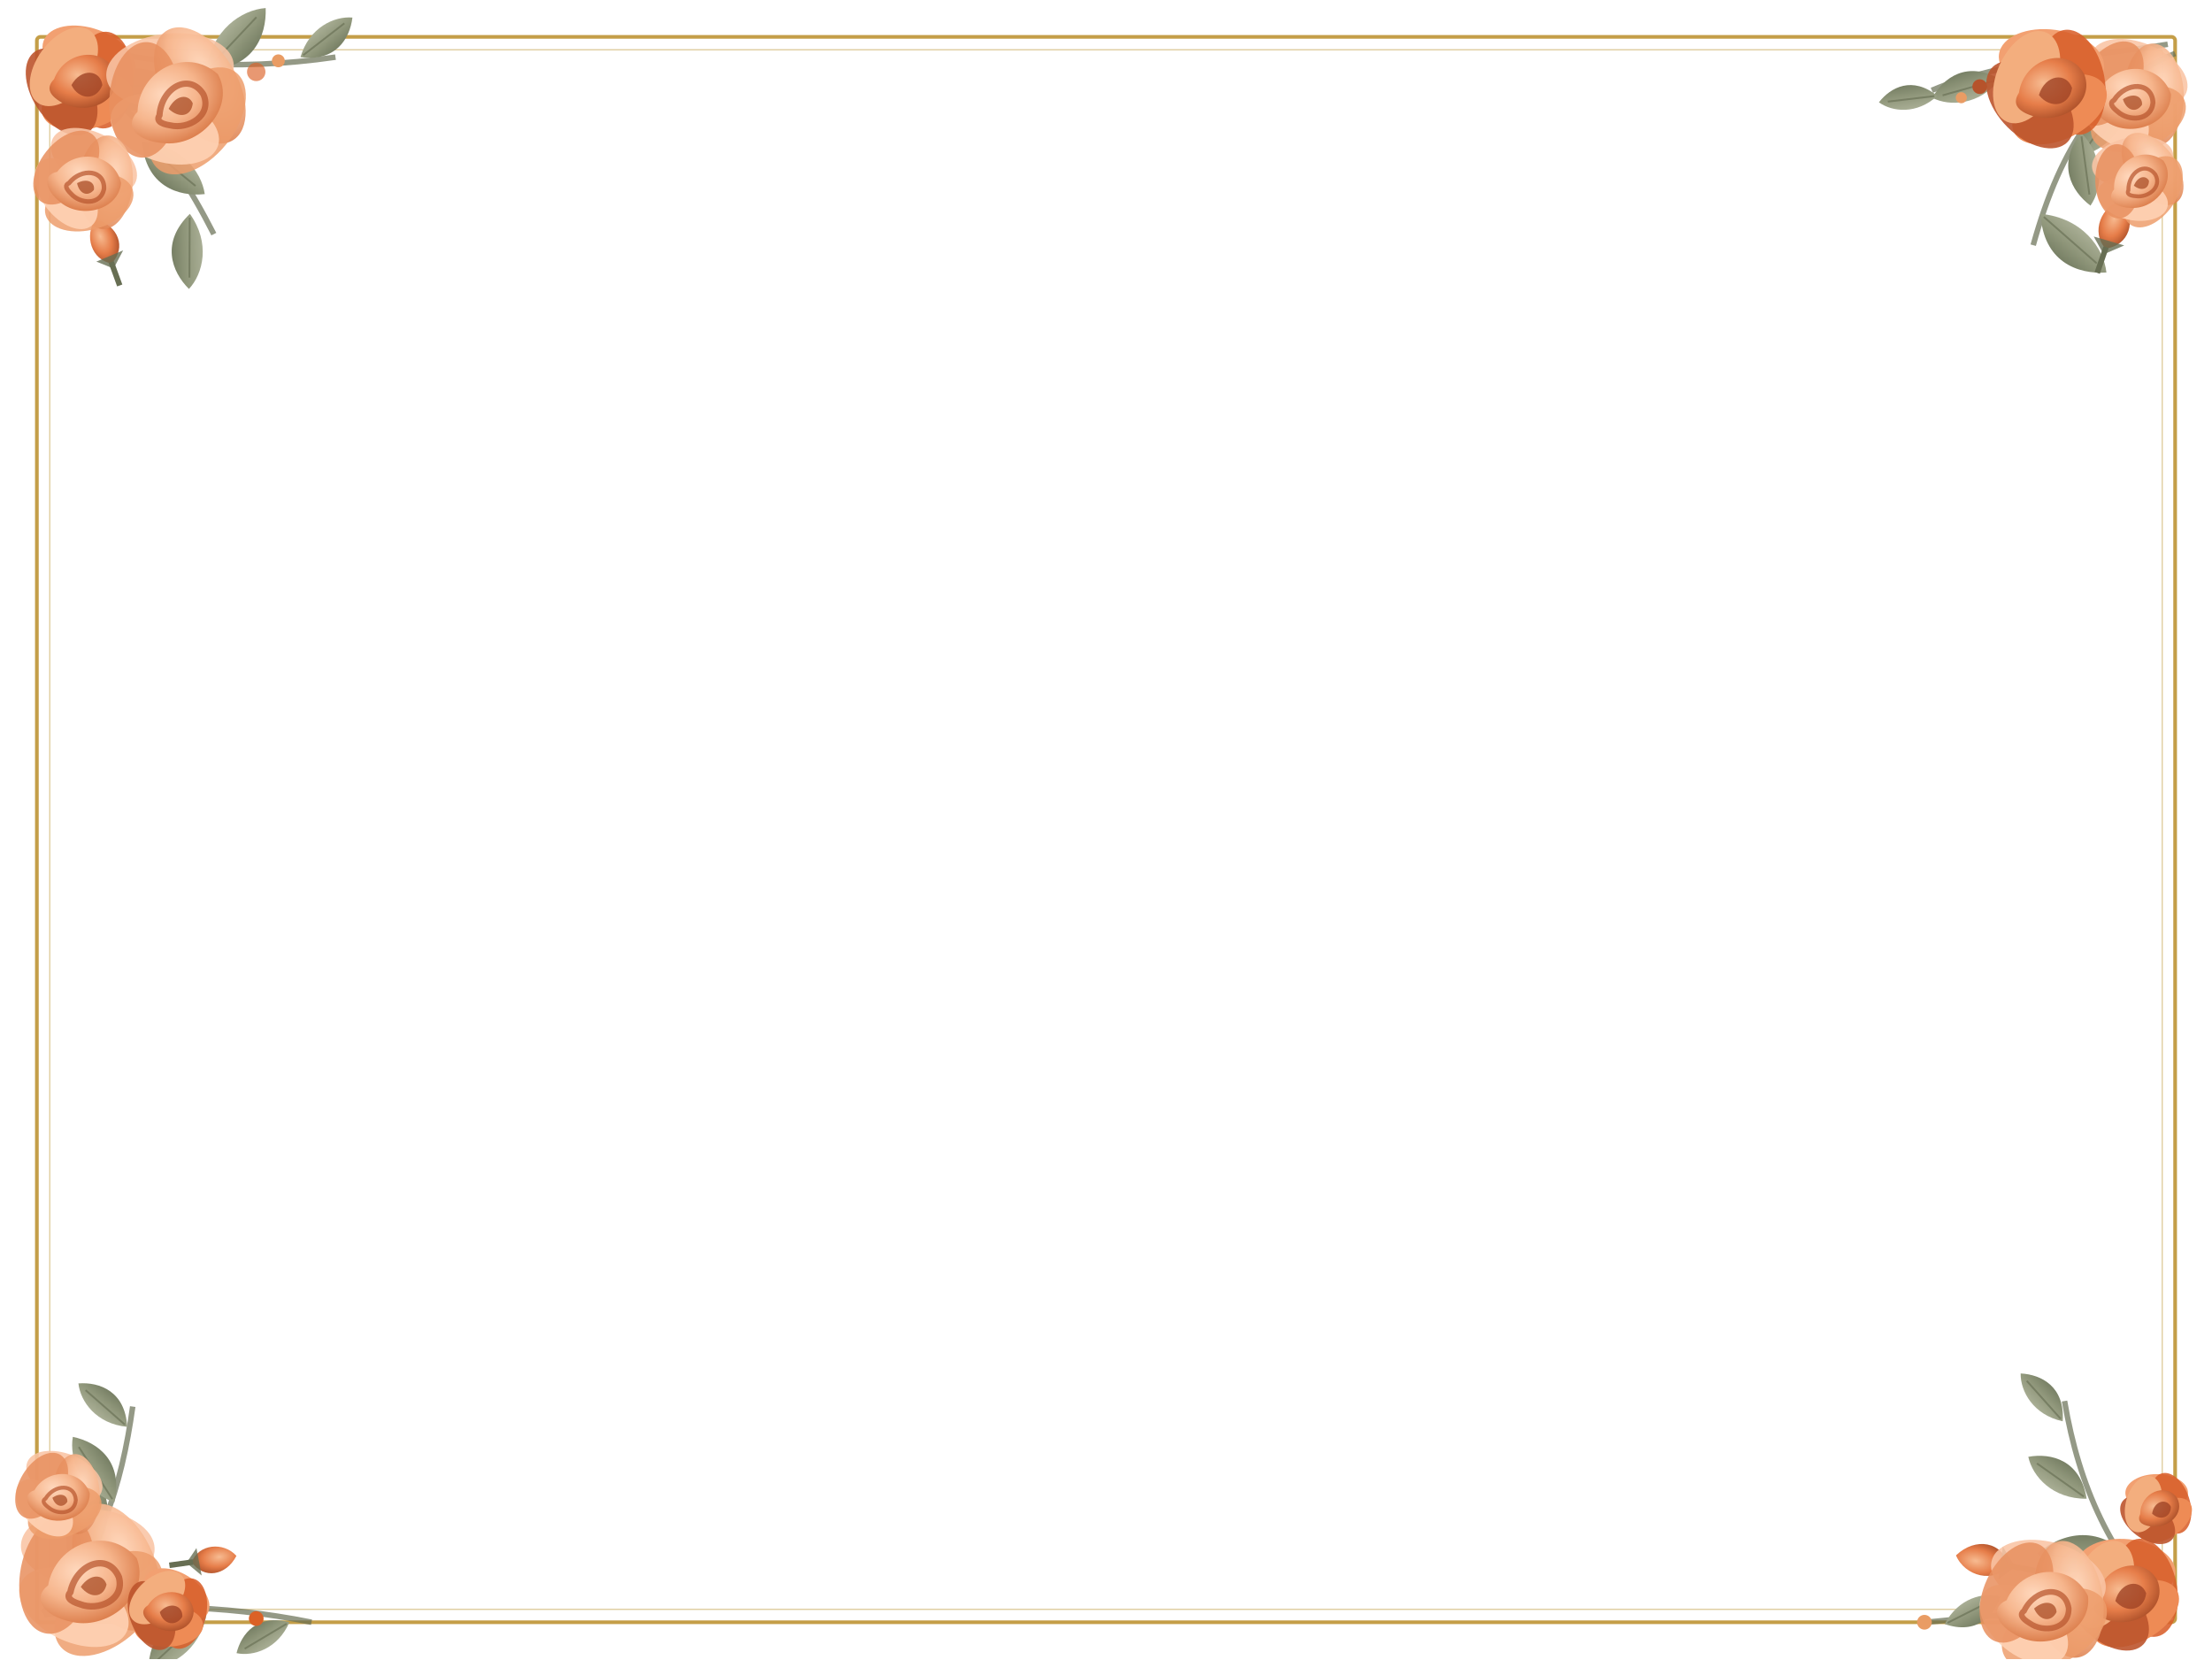
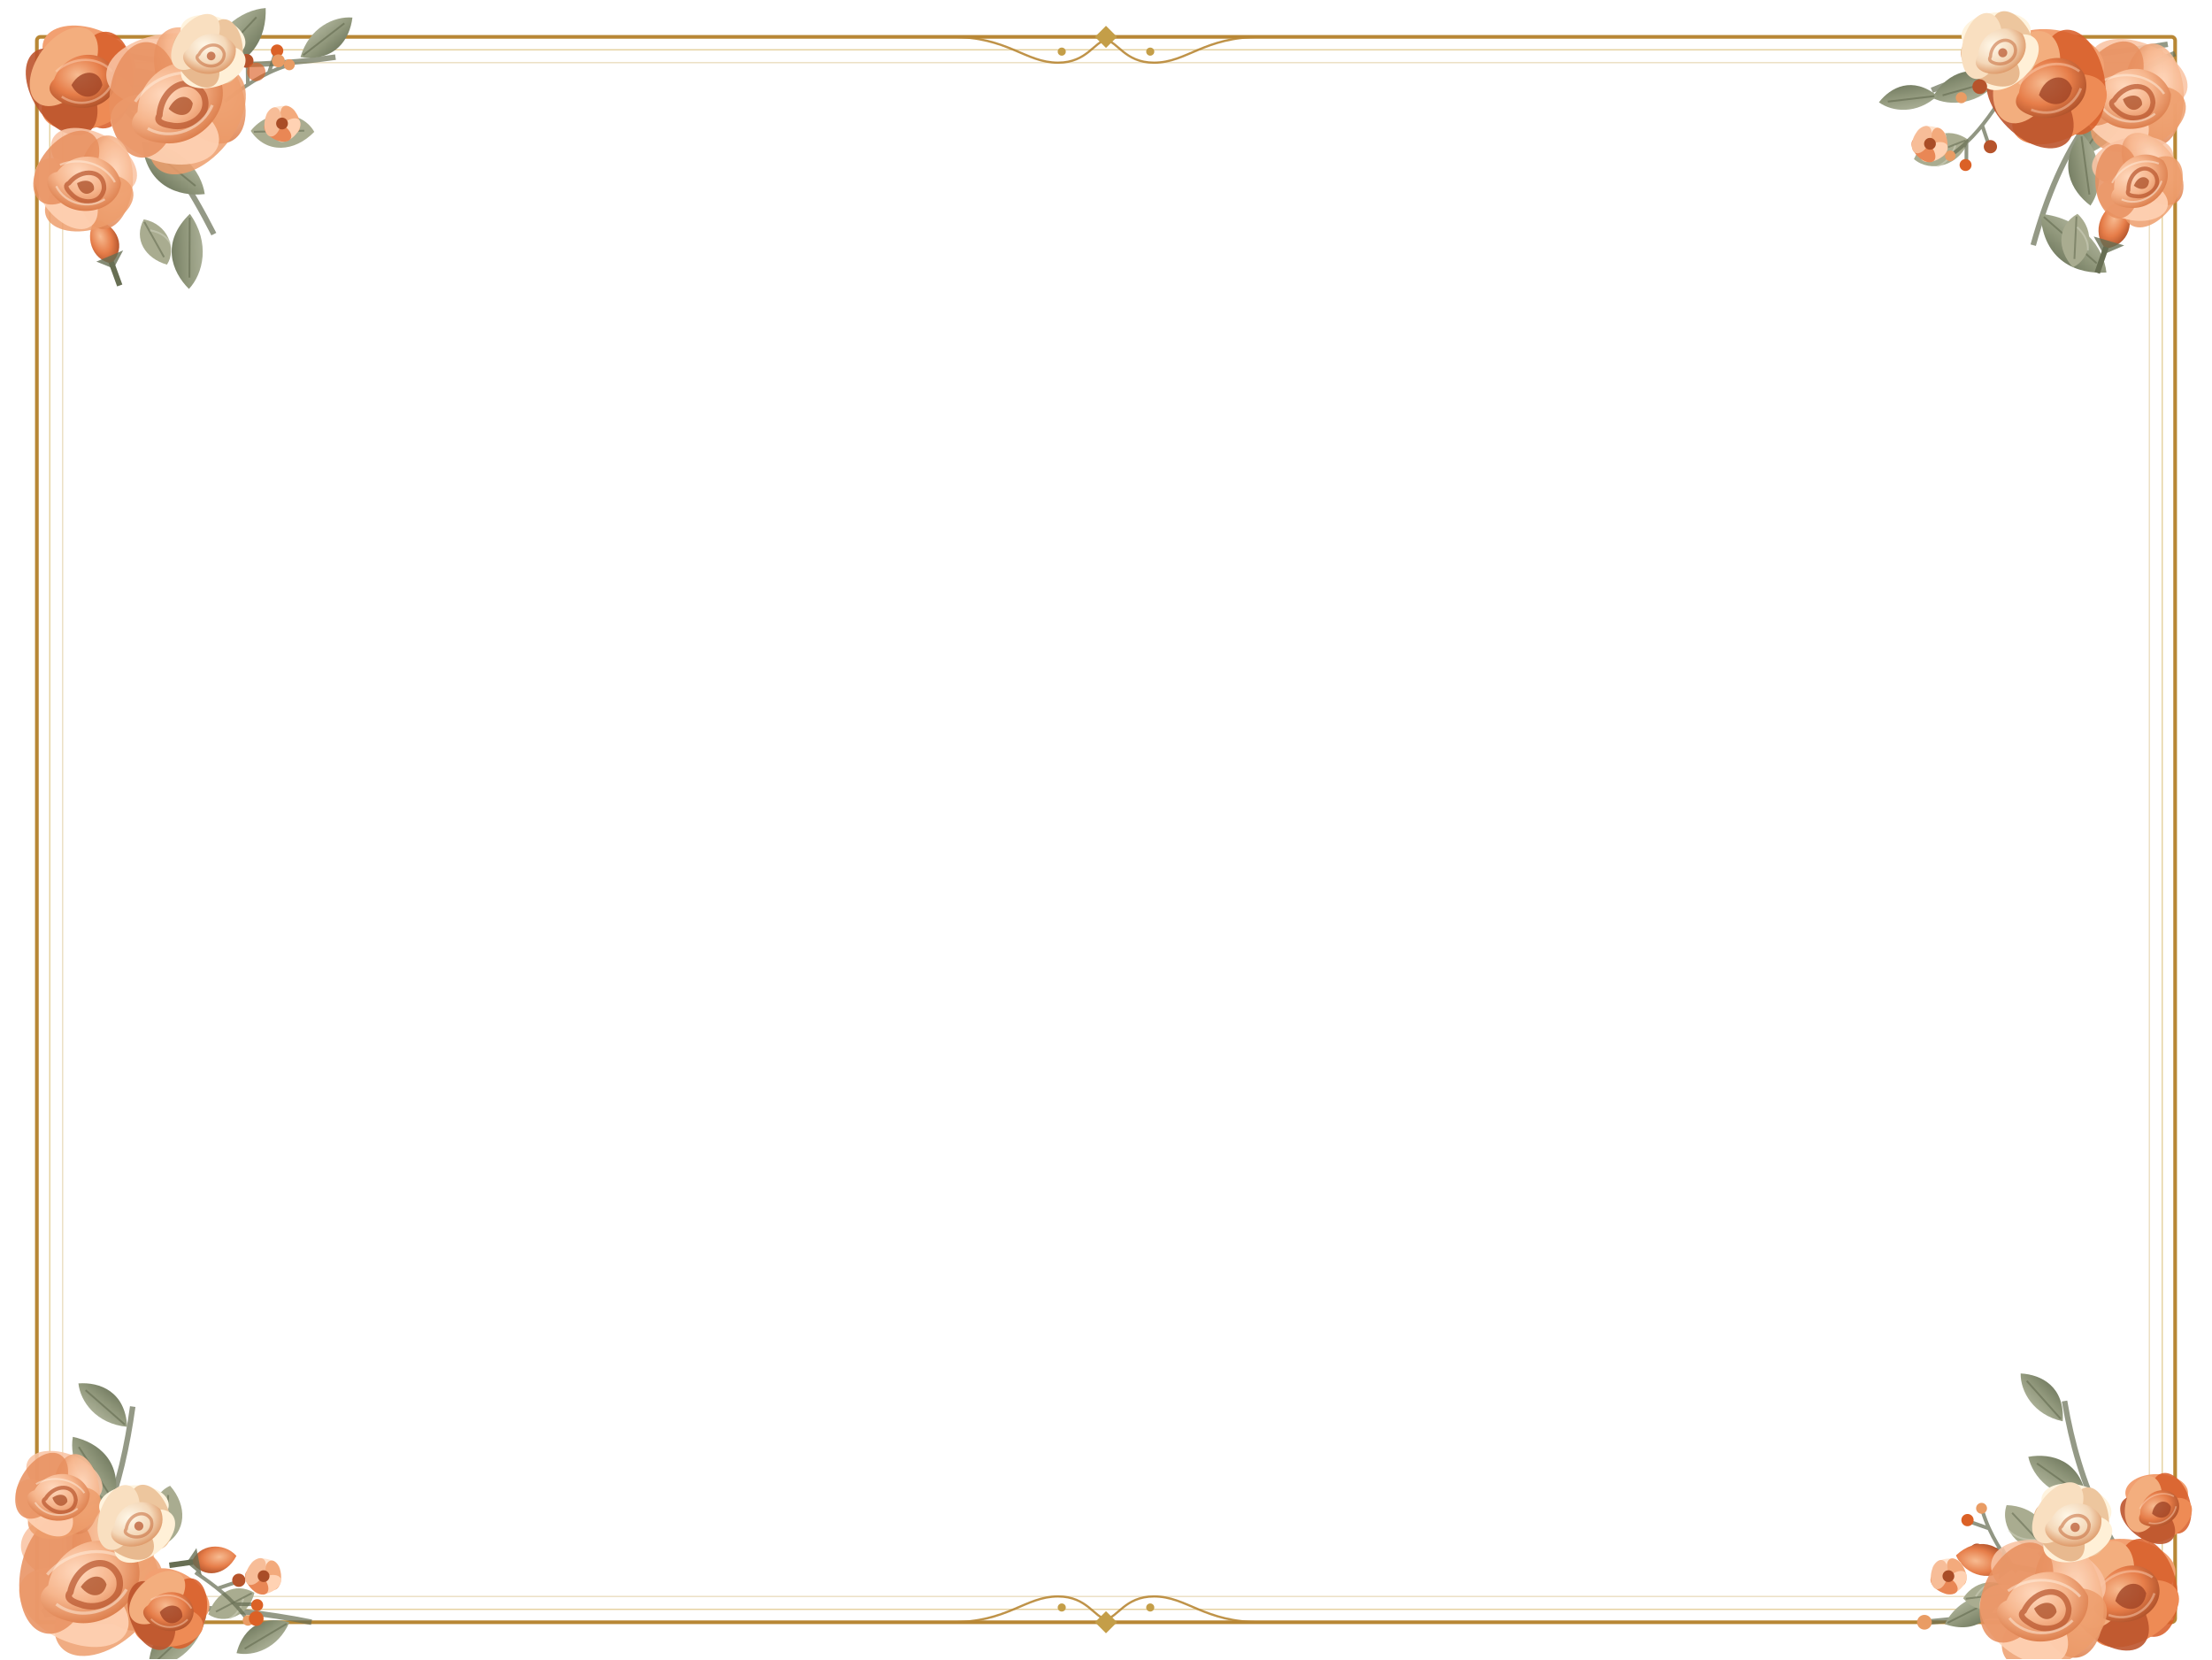
<svg xmlns="http://www.w3.org/2000/svg" viewBox="0 0 1200 900" preserveAspectRatio="none">
  <defs>
    <radialGradient id="peach" cx="38%" cy="35%" r="70%">
      <stop offset="0" stop-color="#ffd8bd" />
      <stop offset="0.52" stop-color="#f6b58c" />
      <stop offset="1" stop-color="#d97845" />
    </radialGradient>
    <radialGradient id="coral" cx="42%" cy="38%" r="68%">
      <stop offset="0" stop-color="#f7bb91" />
      <stop offset="0.55" stop-color="#e67d49" />
      <stop offset="1" stop-color="#a94d27" />
    </radialGradient>
    <linearGradient id="leaf-paint" x1="0" y1="0" x2="1" y2="1">
      <stop stop-color="#c6c9b3" />
      <stop offset="0.55" stop-color="#8f967a" />
      <stop offset="1" stop-color="#59634a" />
    </linearGradient>
+     <radialGradient id="cream" cx="38%" cy="34%" r="72%">
+       <stop offset="0" stop-color="#fff8e9" />
+       <stop offset="0.58" stop-color="#f4d8b9" />
+       <stop offset="1" stop-color="#d98c58" />
+     </radialGradient>
    <g id="leaf">
      <path d="M0 0C9-19 27-24 39-21C35-7 23 7 0 0Z" fill="url(#leaf-paint)" />
      <path d="M2-1L33-18" fill="none" stroke="#676e53" stroke-width="1" vector-effect="non-scaling-stroke" opacity=".65" />
+     </g>
+     <g id="round-leaf">
+       <path d="M0 0C7-17 27-20 37-10C29 5 13 11 0 0Z" fill="#a9ac90" />
+       <path d="M2 0L31-9" fill="none" stroke="#676e53" stroke-width="1" vector-effect="non-scaling-stroke" opacity=".6" />
+       <path d="M9-3C12-10 16-14 22-16" fill="none" stroke="#d8dac8" stroke-width="1" vector-effect="non-scaling-stroke" opacity=".45" />
    </g>
    <g id="peach-rose">
      <ellipse rx="31" ry="18" transform="rotate(7) translate(0 -15)" fill="#f9c4a4" opacity=".88" />
      <ellipse rx="31" ry="18" transform="rotate(72) translate(0 -15)" fill="url(#peach)" opacity=".9" />
      <ellipse rx="30" ry="18" transform="rotate(142) translate(0 -15)" fill="#ed9d6b" opacity=".84" />
      <ellipse rx="27" ry="16" transform="rotate(210) translate(0 -14)" fill="#ffd3b5" opacity=".88" />
      <ellipse rx="28" ry="17" transform="rotate(286) translate(0 -14)" fill="#e8905f" opacity=".86" />
      <path d="M-18 1C-13-18 12-25 24-8C29 9 9 24-8 19C-22 15-26 6-18 1Z" fill="url(#peach)" />
      <path d="M-8 5C-4-8 11-12 15 0C17 11 4 15-4 11C-9 9-10 7-8 5Z" fill="none" stroke="#b6532b" stroke-width="3" opacity=".7" />
      <path d="M-3 3C2-3 8-2 9 3C7 9 1 9-3 3Z" fill="#a94d27" opacity=".75" />
+       <path d="M-18-4C-8-14 9-16 20-7M-15 10C-5 19 11 16 18 6" fill="none" stroke="#fff0df" stroke-width="1.4" opacity=".5" />
    </g>
    <g id="coral-rose">
      <ellipse rx="25" ry="15" transform="rotate(20) translate(0 -12)" fill="#f2a071" />
      <ellipse rx="25" ry="15" transform="rotate(92) translate(0 -12)" fill="#d85f2b" opacity=".88" />
      <ellipse rx="24" ry="14" transform="rotate(165) translate(0 -12)" fill="#ee8b55" />
      <ellipse rx="25" ry="15" transform="rotate(237) translate(0 -12)" fill="#bd542c" opacity=".9" />
      <ellipse rx="23" ry="14" transform="rotate(306) translate(0 -11)" fill="#f3ae7e" />
      <path d="M-14 0C-8-16 14-17 18-2C20 12 3 19-10 12C-17 8-18 4-14 0Z" fill="url(#coral)" />
      <path d="M-5 3C0-6 10-5 11 3C8 11-1 11-5 3Z" fill="#9f4425" opacity=".8" />
+       <path d="M-13-4C-4-12 9-12 16-4M-10 9C-1 15 10 12 15 4" fill="none" stroke="#ffd8bd" stroke-width="1.2" opacity=".45" />
+     </g>
+     <g id="cream-rose">
+       <ellipse rx="27" ry="16" transform="rotate(5) translate(0 -13)" fill="#fff4df" />
+       <ellipse rx="26" ry="15" transform="rotate(77) translate(0 -13)" fill="#edc69e" />
+       <ellipse rx="27" ry="16" transform="rotate(150) translate(0 -13)" fill="#fff0d7" />
+       <ellipse rx="25" ry="15" transform="rotate(223) translate(0 -12)" fill="#e8b98f" />
+       <ellipse rx="26" ry="15" transform="rotate(295) translate(0 -13)" fill="#f9dfc0" />
+       <path d="M-16 1C-12-16 10-21 21-8C26 7 11 20-5 18C-18 16-23 7-16 1Z" fill="url(#cream)" />
+       <path d="M-7 4C-4-7 9-10 13-1C15 8 5 14-4 10C-8 8-9 6-7 4Z" fill="none" stroke="#c87042" stroke-width="2.5" opacity=".58" />
+       <circle cx="3" cy="3" r="3.5" fill="#b6532b" opacity=".7" />
+     </g>
+     <g id="small-blossom">
+       <ellipse rx="8" ry="4.5" transform="rotate(0) translate(0 -5)" fill="#ffe4cf" />
+       <ellipse rx="8" ry="4.5" transform="rotate(72) translate(0 -5)" fill="#f3aa7c" />
+       <ellipse rx="8" ry="4.5" transform="rotate(144) translate(0 -5)" fill="#ffd2b3" />
+       <ellipse rx="8" ry="4.5" transform="rotate(216) translate(0 -5)" fill="#e98755" />
+       <ellipse rx="8" ry="4.5" transform="rotate(288) translate(0 -5)" fill="#f7bd98" />
+       <circle r="3.2" fill="#a94d27" />
+     </g>
+     <g id="berry-sprig">
+       <path d="M0 0C12-12 24-23 41-31M15-14L13-29M29-24L32-39" fill="none" stroke="#676e53" stroke-width="2" vector-effect="non-scaling-stroke" opacity=".72" />
+       <circle cx="12" cy="-31" r="5" fill="#b6532b" />
+       <circle cx="33" cy="-41" r="4.5" fill="#db6126" />
+       <circle cx="43" cy="-32" r="4" fill="#e99c64" />
    </g>
    <g id="bud">
      <path d="M0 14C-13 7-12-12 0-20C14-10 14 7 0 14Z" fill="url(#coral)" />
      <path d="M0 13L0 31" stroke="#676e53" stroke-width="3" vector-effect="non-scaling-stroke" />
      <path d="M-10 9L0 18L11 8" fill="#676e53" opacity=".8" />
    </g>
  </defs>
-   <rect x="20" y="20" width="1160" height="860" rx="2" fill="none" stroke="#c49e48" stroke-width="2" vector-effect="non-scaling-stroke" />
-   <rect x="27" y="27" width="1146" height="846" rx="1" fill="none" stroke="#d3bb7b" stroke-width="0.7" vector-effect="non-scaling-stroke" opacity=".7" />
+   <rect x="20" y="20" width="1160" height="860" rx="2" fill="none" stroke="#b88735" stroke-width="2" vector-effect="non-scaling-stroke" />
+   <rect x="27" y="27" width="1146" height="846" rx="1" fill="none" stroke="#e0c98f" stroke-width="0.7" vector-effect="non-scaling-stroke" opacity=".85" />
+   <rect x="34" y="34" width="1132" height="832" fill="none" stroke="#c49e48" stroke-width="0.55" vector-effect="non-scaling-stroke" opacity=".42" />
+   <g fill="none" stroke="#b88735" stroke-width="1.2" vector-effect="non-scaling-stroke" opacity=".9">
+     <path d="M516 20C547 20 556 34 574 34C590 34 594 22 600 22C606 22 610 34 626 34C644 34 653 20 684 20" />
+     <path d="M516 880C547 880 556 866 574 866C590 866 594 878 600 878C606 878 610 866 626 866C644 866 653 880 684 880" />
+   </g>
+   <g fill="#c49e48">
+     <path d="M594 20L600 14L606 20L600 26Z" />
+     <path d="M594 880L600 874L606 880L600 886Z" />
+     <circle cx="576" cy="28" r="2.2" />
+     <circle cx="624" cy="28" r="2.2" />
+     <circle cx="576" cy="872" r="2.2" />
+     <circle cx="624" cy="872" r="2.2" />
+   </g>
  <svg x="0" y="0" width="300" height="300" viewBox="0 0 300 300" preserveAspectRatio="xMinYMin meet">
    <path d="M20 32C62 45 90 76 116 127M31 21C76 35 127 39 182 31" fill="none" stroke="#676e53" stroke-width="3" opacity=".7" />
    <use href="#leaf" transform="translate(42 48) rotate(26) scale(1.25)" />
    <use href="#leaf" transform="translate(77 77) rotate(68)" />
    <use href="#leaf" transform="translate(103 116) rotate(119) scale(.92)" />
    <use href="#leaf" transform="translate(112 38) rotate(-18) scale(1.05)" />
    <use href="#leaf" transform="translate(163 31) rotate(-9) scale(.8)" />
+     <use href="#round-leaf" transform="translate(136 71) rotate(16) scale(.9)" />
+     <use href="#round-leaf" transform="translate(78 119) rotate(78) scale(.72)" />
+     <use href="#berry-sprig" transform="translate(122 55) rotate(7) scale(.75)" />
    <use href="#bud" transform="translate(57 133) rotate(-20) scale(.75)" />
    <use href="#coral-rose" transform="translate(44 43) scale(1.05)" />
    <use href="#peach-rose" transform="translate(94 55) rotate(-13) scale(1.12)" />
    <use href="#peach-rose" transform="translate(45 98) rotate(22) scale(.82)" />
+     <use href="#cream-rose" transform="translate(113 28) rotate(12) scale(.67)" />
+     <use href="#small-blossom" transform="translate(153 67) rotate(-8)" />
    <circle cx="139" cy="39" r="5" fill="#db6126" opacity=".65" />
    <circle cx="151" cy="33" r="3.5" fill="#e99c64" />
  </svg>
  <svg x="900" y="0" width="300" height="300" viewBox="0 0 300 300" preserveAspectRatio="xMaxYMin meet">
    <path d="M280 29C241 45 218 79 203 133M276 24C235 31 188 32 148 49" fill="none" stroke="#676e53" stroke-width="3" opacity=".7" />
    <use href="#leaf" transform="translate(257 45) rotate(154) scale(1.1)" />
    <use href="#leaf" transform="translate(229 72) rotate(111) scale(.9)" />
    <use href="#leaf" transform="translate(207 116) rotate(70) scale(1.08)" />
    <use href="#leaf" transform="translate(185 43) rotate(193) scale(.86)" />
    <use href="#leaf" transform="translate(151 52) rotate(202) scale(.72)" />
+     <use href="#round-leaf" transform="translate(168 76) rotate(176) scale(.82)" />
+     <use href="#round-leaf" transform="translate(227 116) rotate(110) scale(.76)" />
+     <use href="#berry-sprig" transform="translate(184 56) rotate(169) scale(.72)" />
    <use href="#bud" transform="translate(246 124) rotate(19) scale(.82)" />
    <use href="#peach-rose" transform="translate(255 52) rotate(16) scale(.9)" />
    <use href="#coral-rose" transform="translate(211 47) rotate(-12) scale(1.15)" />
    <use href="#peach-rose" transform="translate(259 98) rotate(-18) scale(.72)" />
+     <use href="#cream-rose" transform="translate(184 27) rotate(-12) scale(.7)" />
+     <use href="#small-blossom" transform="translate(147 78) rotate(9)" />
    <circle cx="174" cy="47" r="4" fill="#b6532b" />
    <circle cx="164" cy="53" r="3" fill="#e99c64" />
  </svg>
  <svg x="0" y="600" width="300" height="300" viewBox="0 0 300 300" preserveAspectRatio="xMinYMax meet">
    <path d="M23 275C54 246 66 206 72 163M24 276C75 270 119 270 169 280" fill="none" stroke="#676e53" stroke-width="3" opacity=".7" />
    <use href="#leaf" transform="translate(39 250) rotate(-46) scale(1.15)" />
    <use href="#leaf" transform="translate(62 215) rotate(-94) scale(.95)" />
    <use href="#leaf" transform="translate(69 174) rotate(-110) scale(.8)" />
    <use href="#leaf" transform="translate(112 276) rotate(166) scale(.96)" />
    <use href="#leaf" transform="translate(157 280) rotate(178) scale(.75)" />
+     <use href="#round-leaf" transform="translate(89 238) rotate(-69) scale(.84)" />
+     <use href="#round-leaf" transform="translate(138 264) rotate(170) scale(.72)" />
+     <use href="#berry-sprig" transform="translate(106 253) rotate(79) scale(.72)" />
    <use href="#bud" transform="translate(114 246) rotate(82) scale(.72)" />
    <use href="#peach-rose" transform="translate(47 257) rotate(-5) scale(1.17)" />
    <use href="#coral-rose" transform="translate(91 273) rotate(12) scale(.78)" />
    <use href="#peach-rose" transform="translate(31 211) rotate(15) scale(.7)" />
+     <use href="#cream-rose" transform="translate(73 226) rotate(-7) scale(.7)" />
+     <use href="#small-blossom" transform="translate(143 255) rotate(12)" />
    <circle cx="139" cy="278" r="4" fill="#db6126" />
  </svg>
  <svg x="900" y="600" width="300" height="300" viewBox="0 0 300 300" preserveAspectRatio="xMaxYMax meet">
    <path d="M278 278C245 244 228 207 220 160M277 277C232 271 196 275 145 280" fill="none" stroke="#676e53" stroke-width="3" opacity=".7" />
    <use href="#leaf" transform="translate(258 248) rotate(214) scale(1.2)" />
    <use href="#leaf" transform="translate(232 213) rotate(244) scale(.88)" />
    <use href="#leaf" transform="translate(219 171) rotate(257) scale(.78)" />
    <use href="#leaf" transform="translate(202 276) rotate(8) scale(1.05)" />
    <use href="#leaf" transform="translate(155 281) rotate(2) scale(.76)" />
+     <use href="#round-leaf" transform="translate(210 241) rotate(244) scale(.85)" />
+     <use href="#round-leaf" transform="translate(165 267) rotate(10) scale(.73)" />
+     <use href="#berry-sprig" transform="translate(194 253) rotate(-82) scale(.74)" />
    <use href="#bud" transform="translate(178 247) rotate(-79) scale(.86)" />
    <use href="#coral-rose" transform="translate(252 264) rotate(-14) scale(1.08)" />
    <use href="#peach-rose" transform="translate(207 270) rotate(9) scale(1.03)" />
    <use href="#coral-rose" transform="translate(270 218) rotate(-20) scale(.68)" />
+     <use href="#cream-rose" transform="translate(224 226) rotate(10) scale(.72)" />
+     <use href="#small-blossom" transform="translate(157 255) rotate(-8)" />
    <circle cx="144" cy="280" r="4" fill="#e99c64" />
  </svg>
</svg>
